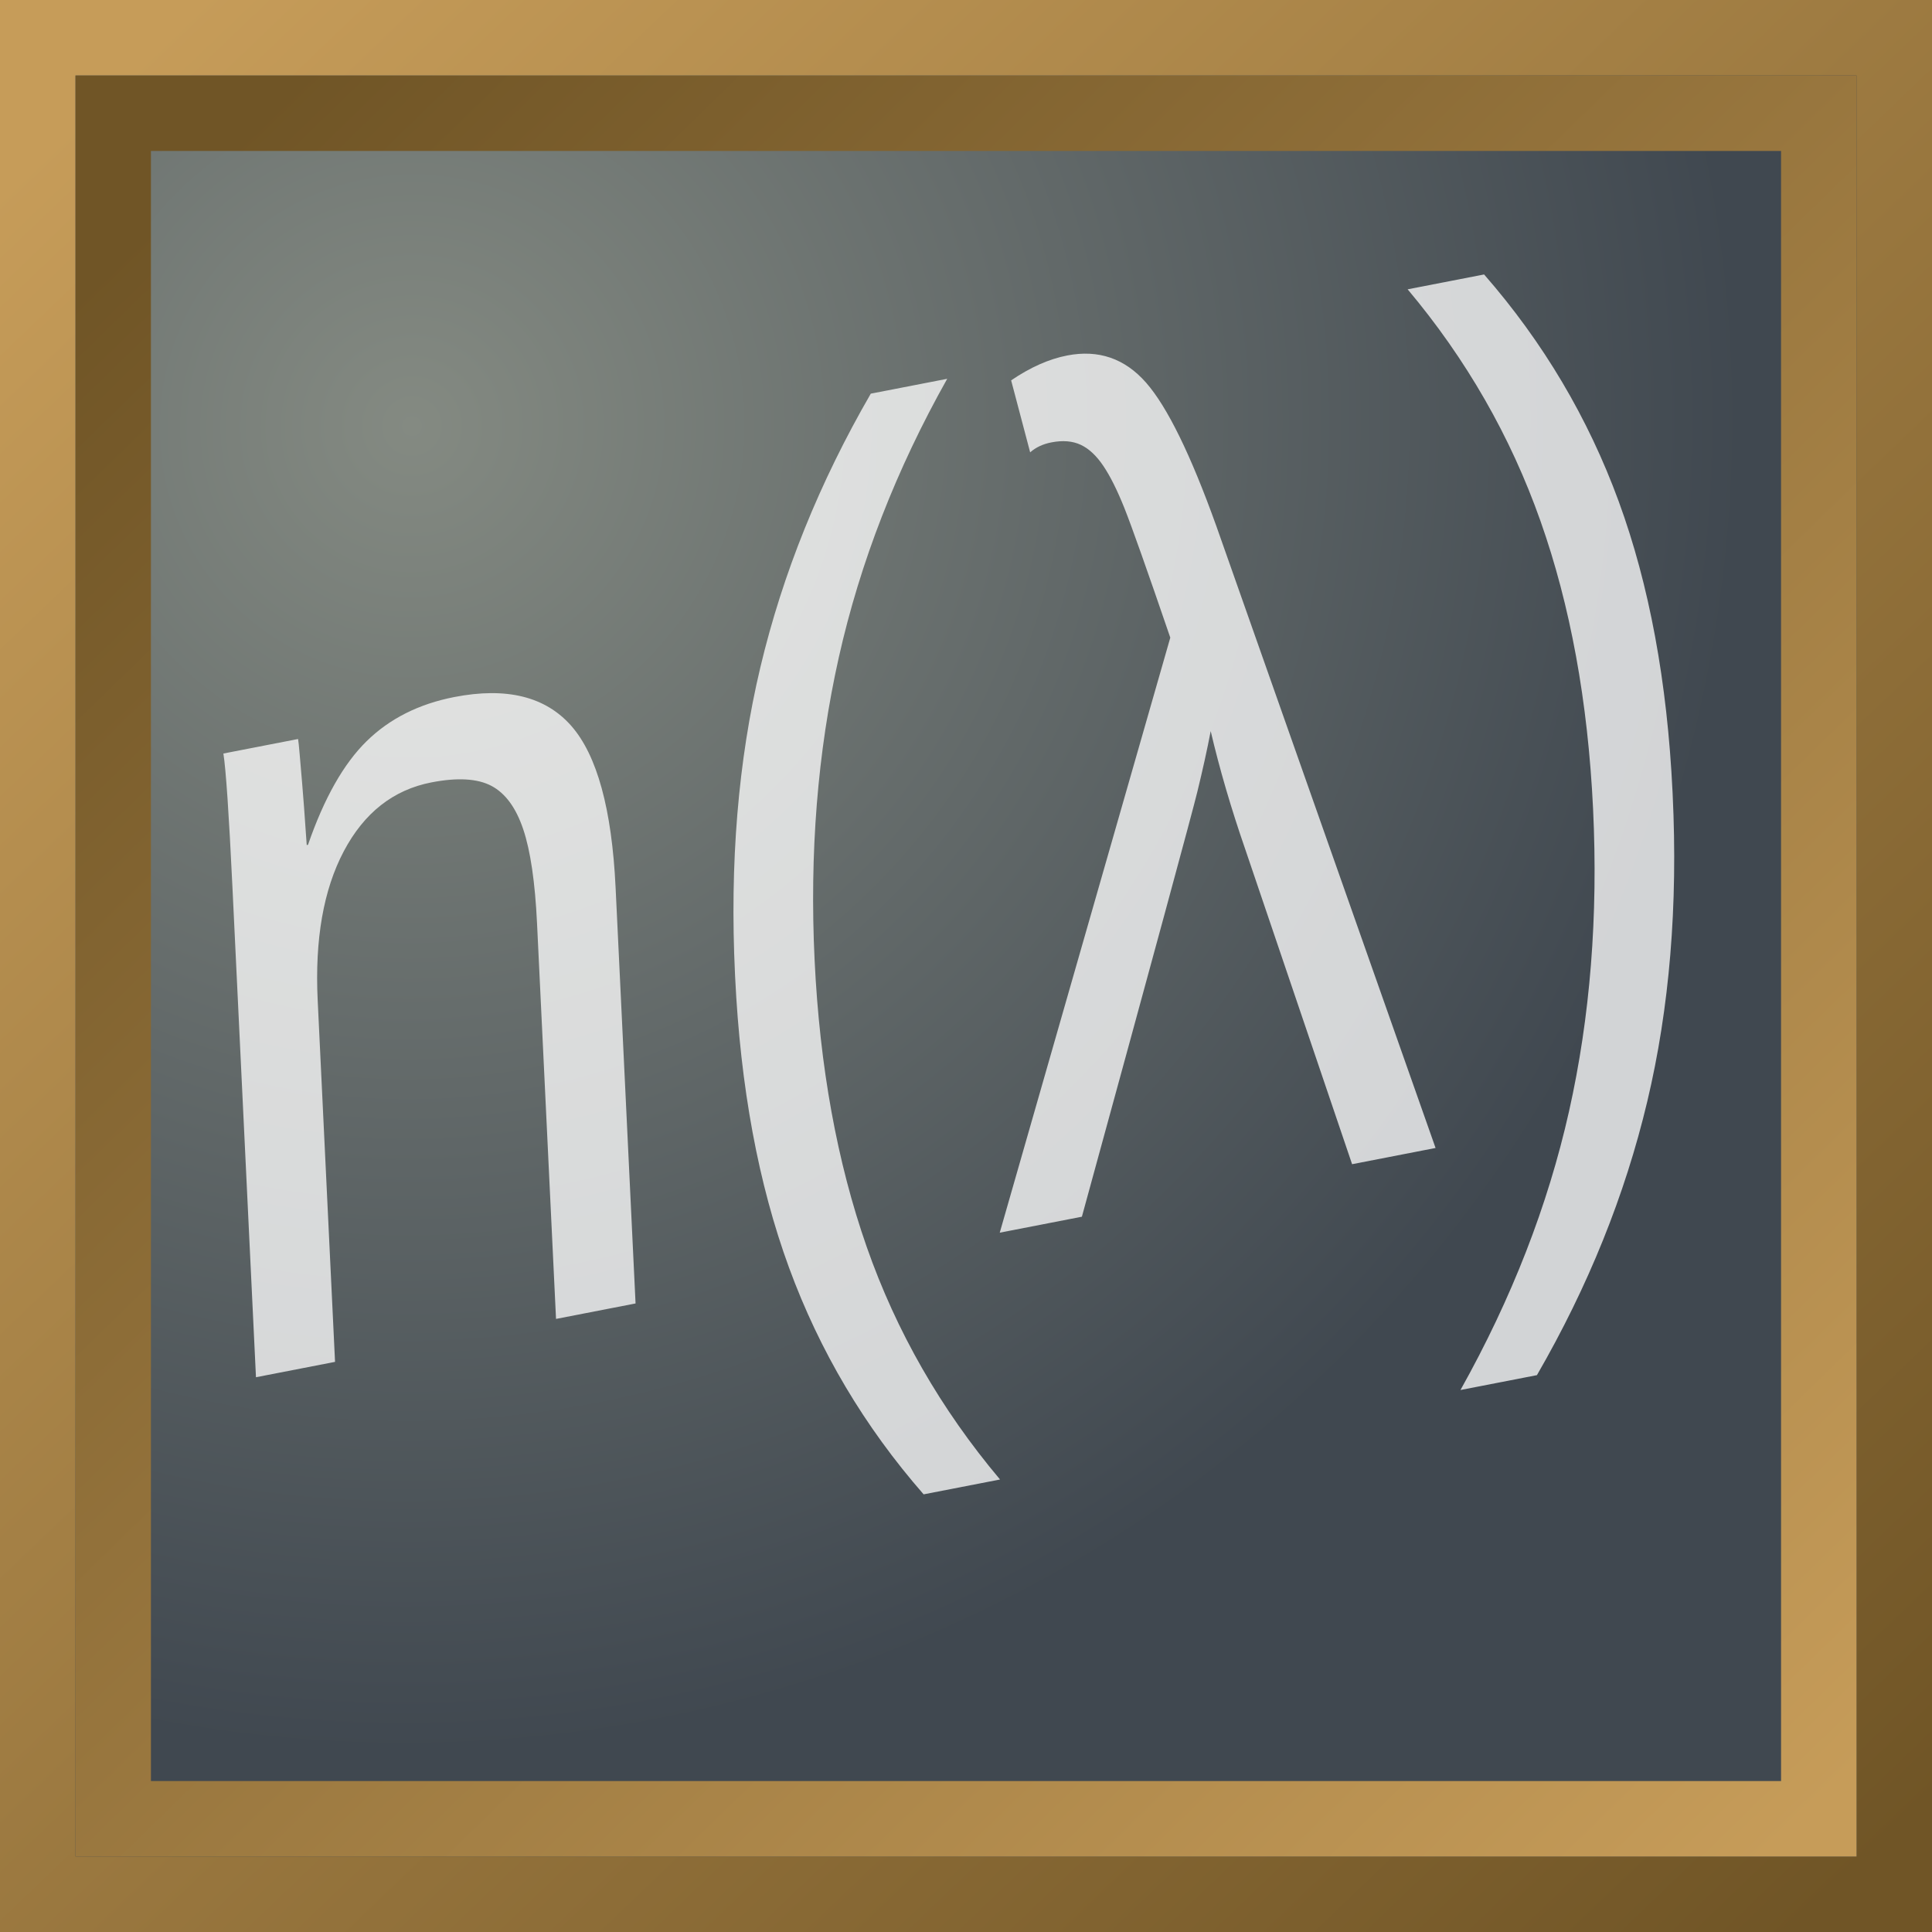
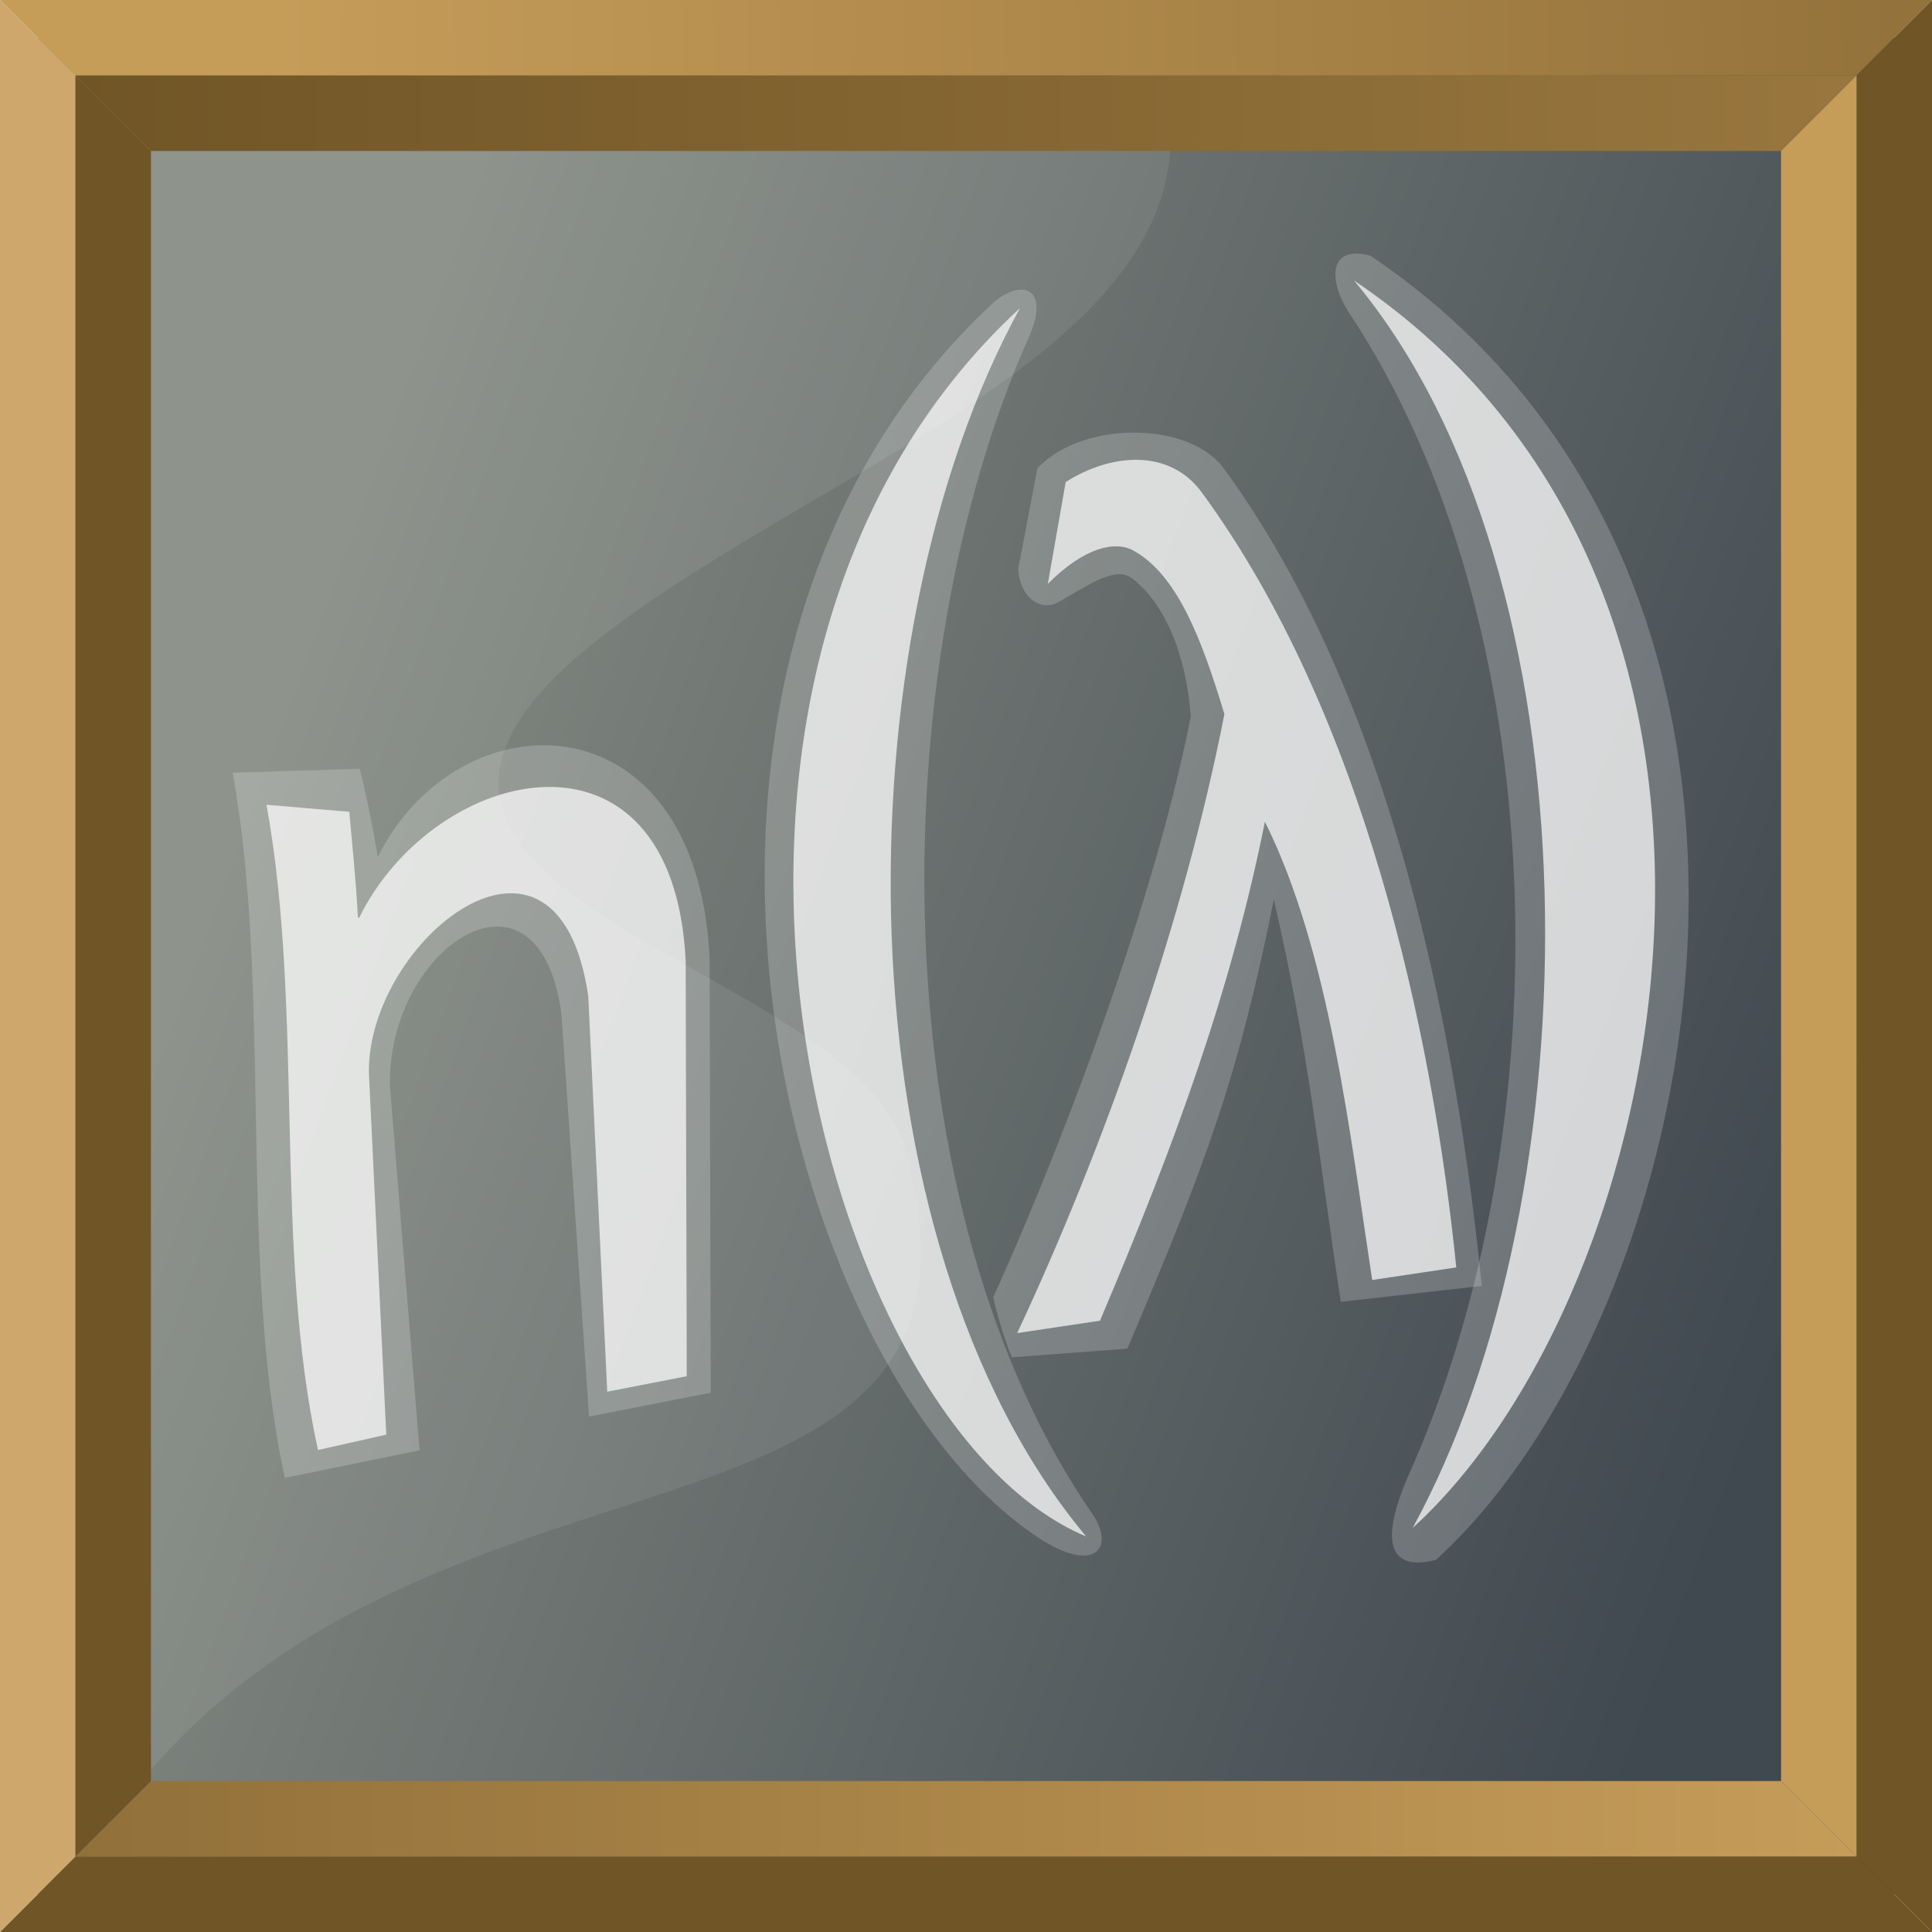
<svg xmlns="http://www.w3.org/2000/svg" xmlns:xlink="http://www.w3.org/1999/xlink" width="512" height="512" id="svg2" version="1.1">
  <defs id="defs4">
    <linearGradient id="linearGradient4333">
      <stop style="stop-color:#705526;stop-opacity:1;" offset="0" id="stop4335" />
      <stop style="stop-color:#c69c59;stop-opacity:1;" offset="1" id="stop4337" />
    </linearGradient>
    <linearGradient id="linearGradient3755">
      <stop style="stop-color:#848a82;stop-opacity:1;" offset="0" id="stop3757" />
      <stop style="stop-color:#404850;stop-opacity:1;" offset="1" id="stop3759" />
    </linearGradient>
-     <radialGradient xlink:href="#linearGradient3755" id="radialGradient3763" cx="108.214" cy="111.487" fx="108.214" fy="111.487" r="256.429" gradientTransform="matrix(0.8533356,1.07007,-1.077792,0.8570327,136.9936,441.9282)" gradientUnits="userSpaceOnUse" />
-     <linearGradient xlink:href="#linearGradient4333" id="linearGradient4339" x1="503.929" y1="492.714" x2="38.214" y2="7.714" gradientUnits="userSpaceOnUse" gradientTransform="matrix(0.9882354,0,0,0.9868196,2.235293,543.4545)" />
-     <linearGradient xlink:href="#linearGradient4333" id="linearGradient4961" x1="59.46" y1="23.078" x2="486.017" y2="466.634" gradientUnits="userSpaceOnUse" gradientTransform="matrix(0.9856698,0,0,0.9981073,6.062305,551.2556)" />
+     <linearGradient xlink:href="#linearGradient4333" id="linearGradient4317" x1="807.857" y1="543.934" x2="74.143" y2="557.505" gradientUnits="userSpaceOnUse" />
+     <linearGradient xlink:href="#linearGradient4333" id="linearGradient4325" x1="-272.857" y1="1022.362" x2="492" y2="1022.362" gradientUnits="userSpaceOnUse" />
+     <linearGradient xlink:href="#linearGradient4333" id="linearGradient4334" x1="20" y1="570.362" x2="1023.429" y2="571.076" gradientUnits="userSpaceOnUse" />
+     <linearGradient xlink:href="#linearGradient3755" id="linearGradient4345" x1="48.571" y1="795.648" x2="457.714" y2="944.934" gradientUnits="userSpaceOnUse" />
  </defs>
  <g id="layer1" transform="translate(0,-540.3622)">
-     <rect style="fill:url(#radialGradient3763);fill-opacity:1;stroke:url(#linearGradient4339);stroke-width:20;stroke-miterlimit:4;stroke-opacity:1;stroke-dasharray:none" id="rect2985" width="492" height="492" x="10" y="550.362" />
-     <rect style="fill:none;stroke:url(#linearGradient4961);stroke-width:20;stroke-linecap:round;stroke-linejoin:miter;stroke-miterlimit:4;stroke-opacity:1;stroke-dasharray:none" id="rect4953" width="452" height="452" x="30" y="570.362" />
-     <text xml:space="preserve" style="font-size:274.503px;font-style:normal;font-variant:normal;font-weight:normal;font-stretch:normal;text-align:start;line-height:125%;letter-spacing:0px;word-spacing:0px;writing-mode:lr-tb;text-anchor:start;fill:#ffffff;fill-opacity:0.763;stroke:none;font-family:Arial;-inkscape-font-specification:Arial;" x="8.772" y="797.848" id="text4963" transform="matrix(0.8686154,-0.1688191,0.05475043,1.140616,0,0)">
-       <tspan id="tspan4965" x="8.772" y="797.848">n(λ)</tspan>
-     </text>
+     <rect style="fill:url(#linearGradient4345);fill-opacity:1;stroke:none;stroke-width:20;stroke-miterlimit:4;stroke-opacity:1;stroke-dasharray:none" id="rect2985" width="492" height="492" x="10" y="550.362" />
+     <path style="fill:#ffffff;fill-rule:evenodd;stroke:none;stroke-width:1px;stroke-linecap:butt;stroke-linejoin:miter;stroke-opacity:1;fill-opacity:0.08" d="M 34.286,573.791 310,572.362 c 5.076,60.423 -91.478,91.626 -149.286,135.714 C 68.907,778.095 226.233,793.997 240,845.219 270.757,959.654 117.018,912.978 35.714,1014.505 Z" id="path4347" />
+     <path style="fill:#705526;fill-opacity:1;fill-rule:evenodd;stroke:none;stroke-width:1px;stroke-linecap:butt;stroke-linejoin:miter;stroke-opacity:1" d="m 0,1052.362 20,-20 472,0 20,20 z" id="path4293" />
+     <path id="path4297" d="m 20,1032.362 20,-20 432,0 20,20 z" style="fill:url(#linearGradient4325);fill-opacity:1;fill-rule:evenodd;stroke:none;stroke-width:1px;stroke-linecap:butt;stroke-linejoin:miter;stroke-opacity:1" />
+     <path id="path4299" d="m 0,540.362 20,20 472,0 20,-20 z" style="fill:url(#linearGradient4317);fill-opacity:1;fill-rule:evenodd;stroke:none;stroke-width:1px;stroke-linecap:butt;stroke-linejoin:miter;stroke-opacity:1" />
+     <path style="fill:url(#linearGradient4334);fill-opacity:1;fill-rule:evenodd;stroke:none;stroke-width:1px;stroke-linecap:butt;stroke-linejoin:miter;stroke-opacity:1" d="m 20,560.362 20,20 432,0 20,-20 z" id="path4301" />
+     <path id="path4303" d="m 0,540.362 20,20 0,472 -20,20 z" style="fill:#cda76c;fill-opacity:1;fill-rule:evenodd;stroke:none;stroke-width:1px;stroke-linecap:butt;stroke-linejoin:miter;stroke-opacity:1" />
+     <path style="fill:#705526;fill-opacity:1;fill-rule:evenodd;stroke:none;stroke-width:1px;stroke-linecap:butt;stroke-linejoin:miter;stroke-opacity:1" d="m 20,560.362 20,20 0,432 -20,20 z" id="path4305" />
+     <path style="fill:#705526;fill-opacity:1;fill-rule:evenodd;stroke:none;stroke-width:1px;stroke-linecap:butt;stroke-linejoin:miter;stroke-opacity:1" d="m 512,540.362 -20,20 0,472 20,20 z" id="path4307" />
+     <path id="path4309" d="m 492,560.362 -20,20 0,432 20,20 z" style="fill:#c69c59;fill-opacity:1;fill-rule:evenodd;stroke:none;stroke-width:1px;stroke-linecap:butt;stroke-linejoin:miter;stroke-opacity:1" />
+     <g id="g4349" style="font-style:normal;font-variant:normal;font-weight:normal;font-stretch:normal;font-size:274.503px;line-height:125%;font-family:Arial;-inkscape-font-specification:Arial;text-align:start;letter-spacing:0px;word-spacing:0px;writing-mode:lr-tb;text-anchor:start;fill:#ffffff;fill-opacity:0.201;stroke:none" transform="matrix(0.9133541,-0.1775143,0.05757039,1.199365,1.156059,-19.95331)">
+       <path style="fill:#ffffff;fill-opacity:0.201" id="path4351" d="m 119.351,797.848 -2.376,-89.352 c -4.247,-37.412 -48.972,-22.212 -50.304,8.336 l 3.498,81.188 -39.105,0.31 C 20.581,749.574 34.163,691.061 25.786,641.737 l 36.58,4.525 c 2.391,9.193 3.981,20.114 3.981,20.114 25.13,-31.929 93.778,-22.504 94.003,36.047 l -5.677,95.378 z" />
+       <path style="fill:#ffffff;fill-opacity:0.201" id="path4353" d="m 251.364,570.975 c 8.782,-3.929 15.974,-0.136 9.415,9.129 -47.714,67.393 -54.655,185.042 2.348,261.045 5.58,8.394 -1.362,12.261 -15.916,2.56 -73.725,-49.14 -113.349,-210.268 4.153,-272.734 z" />
+       <path style="fill:#ffffff;fill-opacity:0.201" id="path4355" d="m 302.011,670.125 c -0.547,-14.519 -6.425,-26.297 -15.162,-32.797 -4.764,-3.544 -14.023,0.303 -21.733,2.294 -5.285,1.14 -10.755,-3.185 -10.685,-9.105 l 6.905,-21.216 c 13.842,-8.623 44.342,-3.722 53.512,7.93 45.86,58.271 59.216,135.191 62.949,189.997 l -40.749,-2.514 c -4.528,-34.024 -5.571,-55.404 -13.697,-90.919 -12.58,36.872 -22.375,53.78 -48.312,92.091 l -33.371,-3.032 c -1.91,-4.581 -3.422,-9.288 -4.494,-13.913 16.943,-23.25 50.492,-75.718 64.838,-118.815 z" />
+       <path style="fill:#ffffff;fill-opacity:0.201" id="path4357" d="m 360.819,865.255 c -15.384,0.679 -14.905,-8.133 -6.396,-20.121 49.178,-69.286 53.316,-180.088 -1.227,-256.418 -5.653,-7.911 -5.349,-16.051 6.76,-11.785 135.366,92.497 82.671,245.631 0.864,288.325 z" />
+     </g>
+     <g transform="matrix(0.8686154,-0.1688191,0.05475043,1.140616,13.57143,19.28571)" style="font-style:normal;font-variant:normal;font-weight:normal;font-stretch:normal;font-size:274.503px;line-height:125%;font-family:Arial;-inkscape-font-specification:Arial;text-align:start;letter-spacing:0px;word-spacing:0px;writing-mode:lr-tb;text-anchor:start;fill:#ffffff;fill-opacity:0.704;stroke:none" id="text4963">
+       <path d="m 119.351,797.848 0,-91.948 c -6.251,-49.499 -66.087,-22.64 -67.419,7.908 l 0,84.04 -20.867,0.482 C 20.581,749.574 33.247,696.822 24.87,647.497 l 24.917,5.325 c 0.441,8.136 1.064,16.468 1.072,24.796 l 0.402,0 c 25.13,-31.929 97.828,-34.117 98.053,24.434 l -5.703,95.795 z" id="path4337" style="fill:#ffffff;fill-opacity:0.704" />
+       <path d="M 259.834,566.869 C 199.849,635.342 191.38,773.224 262.014,852.598 181.665,814.392 134.405,633.55 259.834,566.869 Z" id="path4339" style="fill:#ffffff;fill-opacity:0.704" />
+       <path d="m 315.738,669.476 c -5.785,-18.272 -12.187,-34.147 -25.157,-41.72 -5.258,-3.07 -14.593,-3.057 -26.328,3.848 l 6.88,-22.638 c 13.979,-4.583 31.796,-3.197 40.966,8.455 45.86,58.271 61.965,135.002 65.698,189.808 l -25.603,-0.868 c -4.528,-34.024 -8.087,-77.514 -25.772,-110.275 -12.58,36.872 -31.164,69.155 -57.101,107.465 L 244.121,802.695 C 272.7,764.36 300.22,716.096 315.738,669.476 Z" id="path4341" style="fill:#ffffff;fill-opacity:0.704" />
+       <path d="m 360.819,865.255 c 59.942,-68.384 70.92,-210.5 0.401,-289.775 135.366,92.497 81.407,247.082 -0.401,289.775 z" id="path4343" style="fill:#ffffff;fill-opacity:0.704" />
+     </g>
  </g>
</svg>
